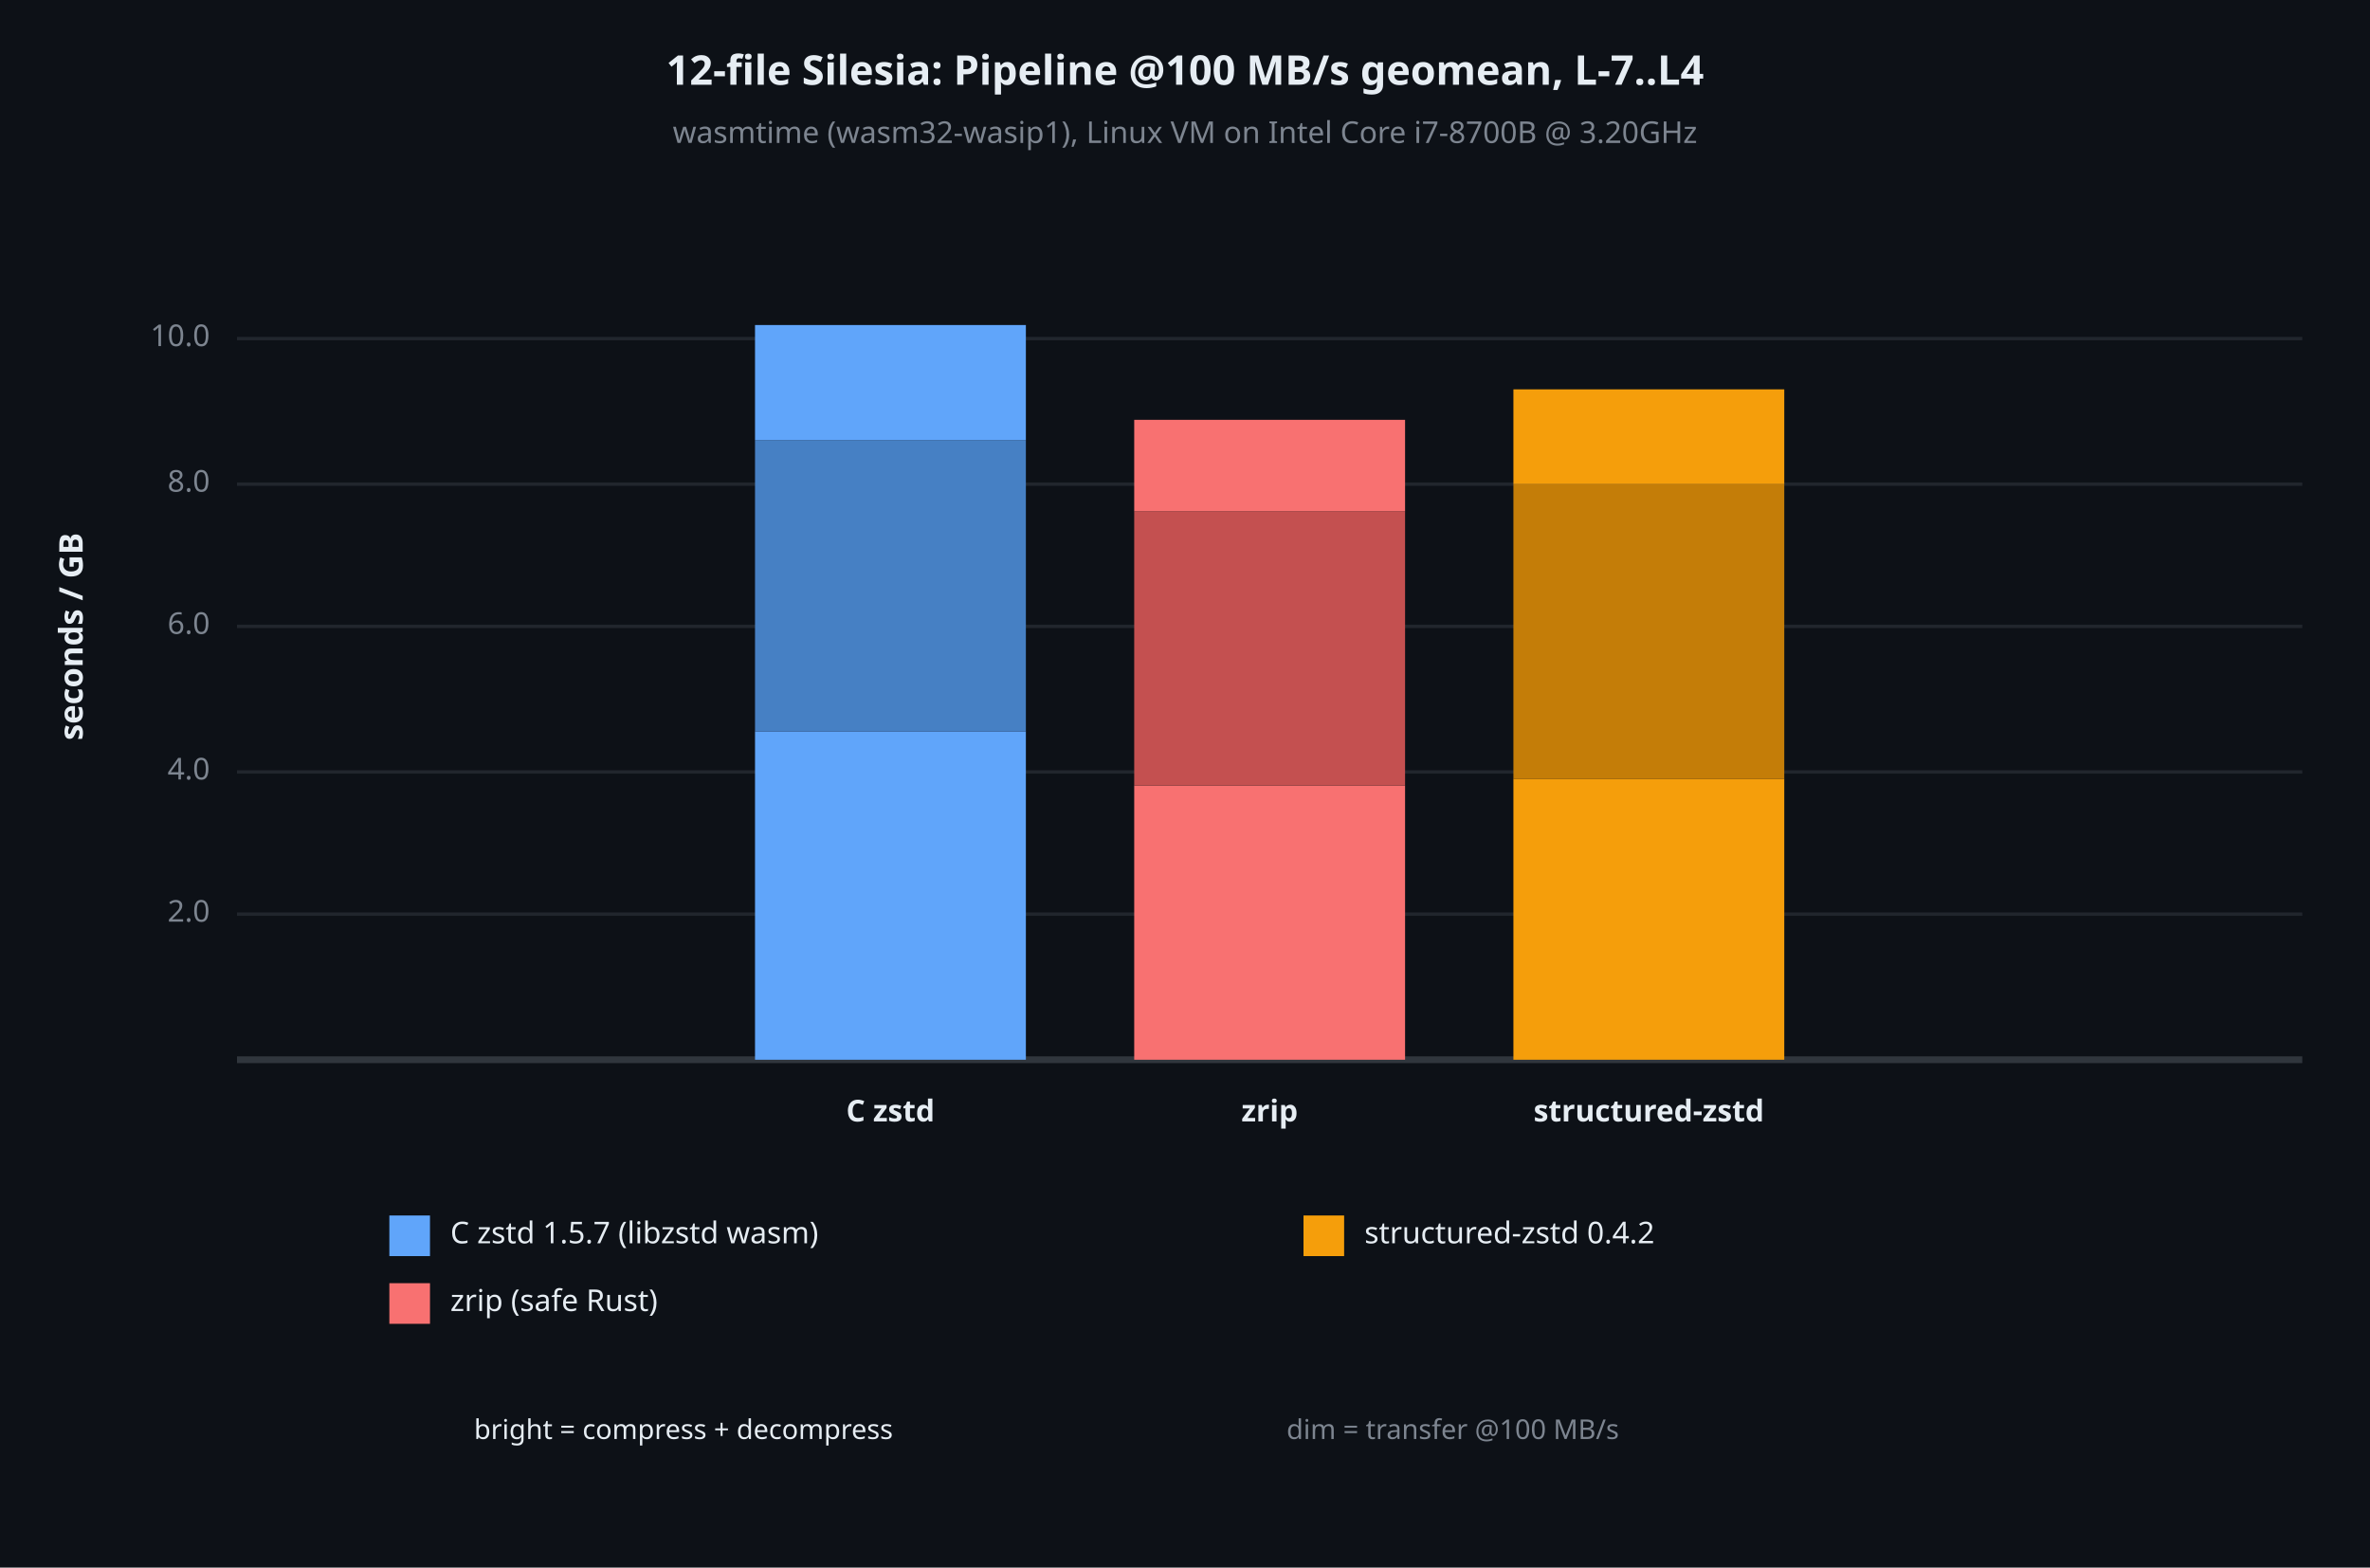
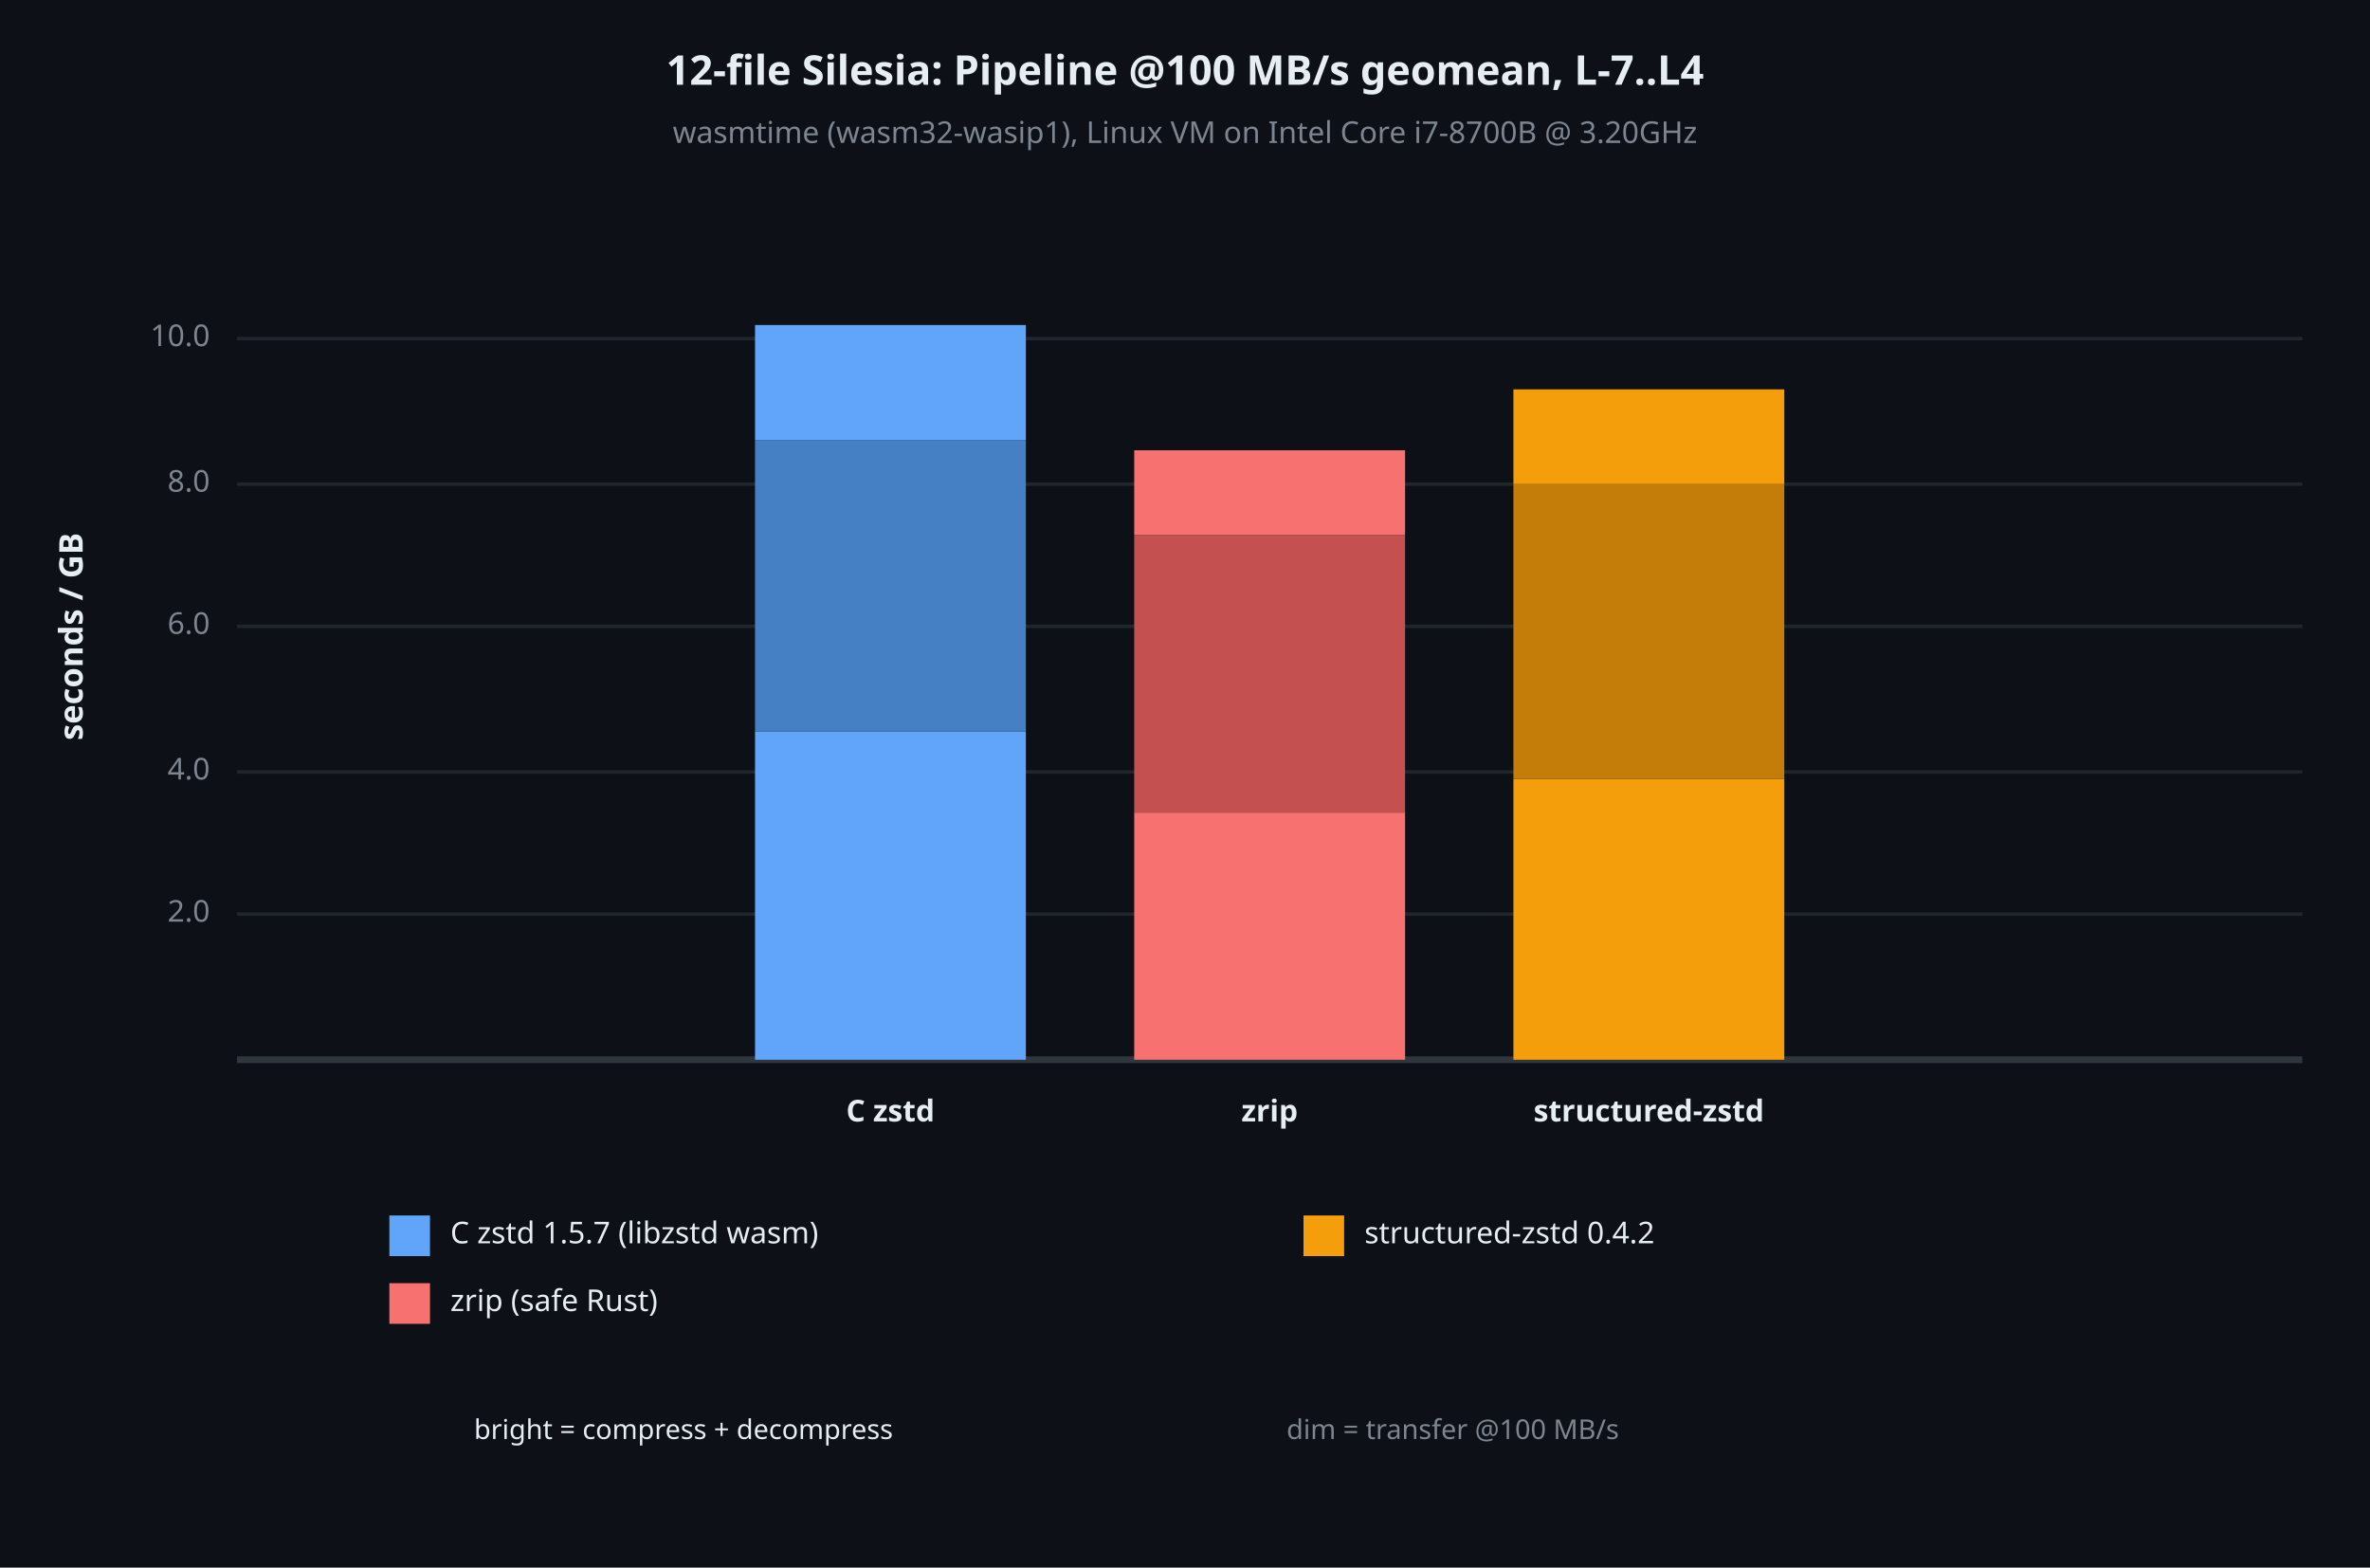
<svg xmlns="http://www.w3.org/2000/svg" viewBox="0 0 700 463" font-family="system-ui, -apple-system, sans-serif">
  <rect x="0" y="0" width="700" height="463" opacity="1" fill="#0D1117" stroke="none" />
  <text x="350" y="22" dy="0.5ex" text-anchor="middle" font-family="sans-serif" font-size="12.097" opacity="1" fill="#E6EDF3" font-weight="bold">
12-file Silesia: Pipeline @100 MB/s geomean, L-7..L4
</text>
  <text x="350" y="40" dy="0.5ex" text-anchor="middle" font-family="sans-serif" font-size="8.871" opacity="1" fill="#7D8590">
wasmtime (wasm32-wasip1), Linux VM on Intel Core i7-8700B @ 3.20GHz
</text>
  <text x="22" y="188" dy="0.5ex" text-anchor="middle" font-family="sans-serif" font-size="9.677" opacity="1" fill="#E6EDF3" font-weight="bold" transform="rotate(270, 22, 188)">
seconds / GB
</text>
  <polyline fill="none" opacity="1" stroke="#21262D" stroke-width="1" points="70,270 680,270 " />
  <text x="62" y="270" dy="0.5ex" text-anchor="end" font-family="sans-serif" font-size="8.871" opacity="1" fill="#7D8590">
2.0
</text>
  <polyline fill="none" opacity="1" stroke="#21262D" stroke-width="1" points="70,228 680,228 " />
  <text x="62" y="228" dy="0.5ex" text-anchor="end" font-family="sans-serif" font-size="8.871" opacity="1" fill="#7D8590">
4.0
</text>
  <polyline fill="none" opacity="1" stroke="#21262D" stroke-width="1" points="70,185 680,185 " />
  <text x="62" y="185" dy="0.5ex" text-anchor="end" font-family="sans-serif" font-size="8.871" opacity="1" fill="#7D8590">
6.0
</text>
  <polyline fill="none" opacity="1" stroke="#21262D" stroke-width="1" points="70,143 680,143 " />
  <text x="62" y="143" dy="0.5ex" text-anchor="end" font-family="sans-serif" font-size="8.871" opacity="1" fill="#7D8590">
8.0
</text>
  <polyline fill="none" opacity="1" stroke="#21262D" stroke-width="1" points="70,100 680,100 " />
  <text x="62" y="100" dy="0.5ex" text-anchor="end" font-family="sans-serif" font-size="8.871" opacity="1" fill="#7D8590">
10.0
</text>
  <polyline fill="none" opacity="1" stroke="#30363D" stroke-width="2" points="70,313 680,313 " />
  <rect x="223" y="216" width="80" height="97" opacity="1" fill="#60A5FA" stroke="none" />
  <rect x="223" y="130" width="80" height="86" opacity="1" fill="#4680C4" stroke="none" />
  <rect x="223" y="96" width="80" height="34" opacity="1" fill="#60A5FA" stroke="none" />
  <text x="263" y="329" dy="0.5ex" text-anchor="middle" font-family="sans-serif" font-size="8.871" opacity="1" fill="#E6EDF3" font-weight="bold">
C zstd
</text>
-   <rect x="335" y="232" width="80" height="81" opacity="1" fill="#F87171" stroke="none" />
-   <rect x="335" y="151" width="80" height="81" opacity="1" fill="#C45050" stroke="none" />
-   <rect x="335" y="124" width="80" height="27" opacity="1" fill="#F87171" stroke="none" />
+   <rect x="335" y="240" width="80" height="73" opacity="1" fill="#F87171" stroke="none" />
+   <rect x="335" y="158" width="80" height="82" opacity="1" fill="#C45050" stroke="none" />
+   <rect x="335" y="133" width="80" height="25" opacity="1" fill="#F87171" stroke="none" />
  <text x="375" y="329" dy="0.5ex" text-anchor="middle" font-family="sans-serif" font-size="8.871" opacity="1" fill="#E6EDF3" font-weight="bold">
zrip
</text>
  <rect x="447" y="230" width="80" height="83" opacity="1" fill="#F59E0B" stroke="none" />
  <rect x="447" y="143" width="80" height="87" opacity="1" fill="#C47D08" stroke="none" />
  <rect x="447" y="115" width="80" height="28" opacity="1" fill="#F59E0B" stroke="none" />
  <text x="487" y="329" dy="0.5ex" text-anchor="middle" font-family="sans-serif" font-size="8.871" opacity="1" fill="#E6EDF3" font-weight="bold">
structured-zstd
</text>
  <rect x="115" y="359" width="12" height="12" opacity="1" fill="#60A5FA" stroke="none" />
  <text x="133" y="365" dy="0.5ex" text-anchor="start" font-family="sans-serif" font-size="8.871" opacity="1" fill="#E6EDF3">
C zstd 1.5.7 (libzstd wasm)
</text>
  <rect x="115" y="379" width="12" height="12" opacity="1" fill="#F87171" stroke="none" />
  <text x="133" y="385" dy="0.5ex" text-anchor="start" font-family="sans-serif" font-size="8.871" opacity="1" fill="#E6EDF3">
zrip (safe Rust)
</text>
  <rect x="385" y="359" width="12" height="12" opacity="1" fill="#F59E0B" stroke="none" />
  <text x="403" y="365" dy="0.5ex" text-anchor="start" font-family="sans-serif" font-size="8.871" opacity="1" fill="#E6EDF3">
structured-zstd 0.4.2
</text>
  <text x="140" y="423" dy="0.5ex" text-anchor="start" font-family="sans-serif" font-size="8.065" opacity="1" fill="#E6EDF3">
bright = compress + decompress
</text>
  <text x="380" y="423" dy="0.5ex" text-anchor="start" font-family="sans-serif" font-size="8.065" opacity="1" fill="#7D8590">
dim = transfer @100 MB/s
</text>
</svg>
